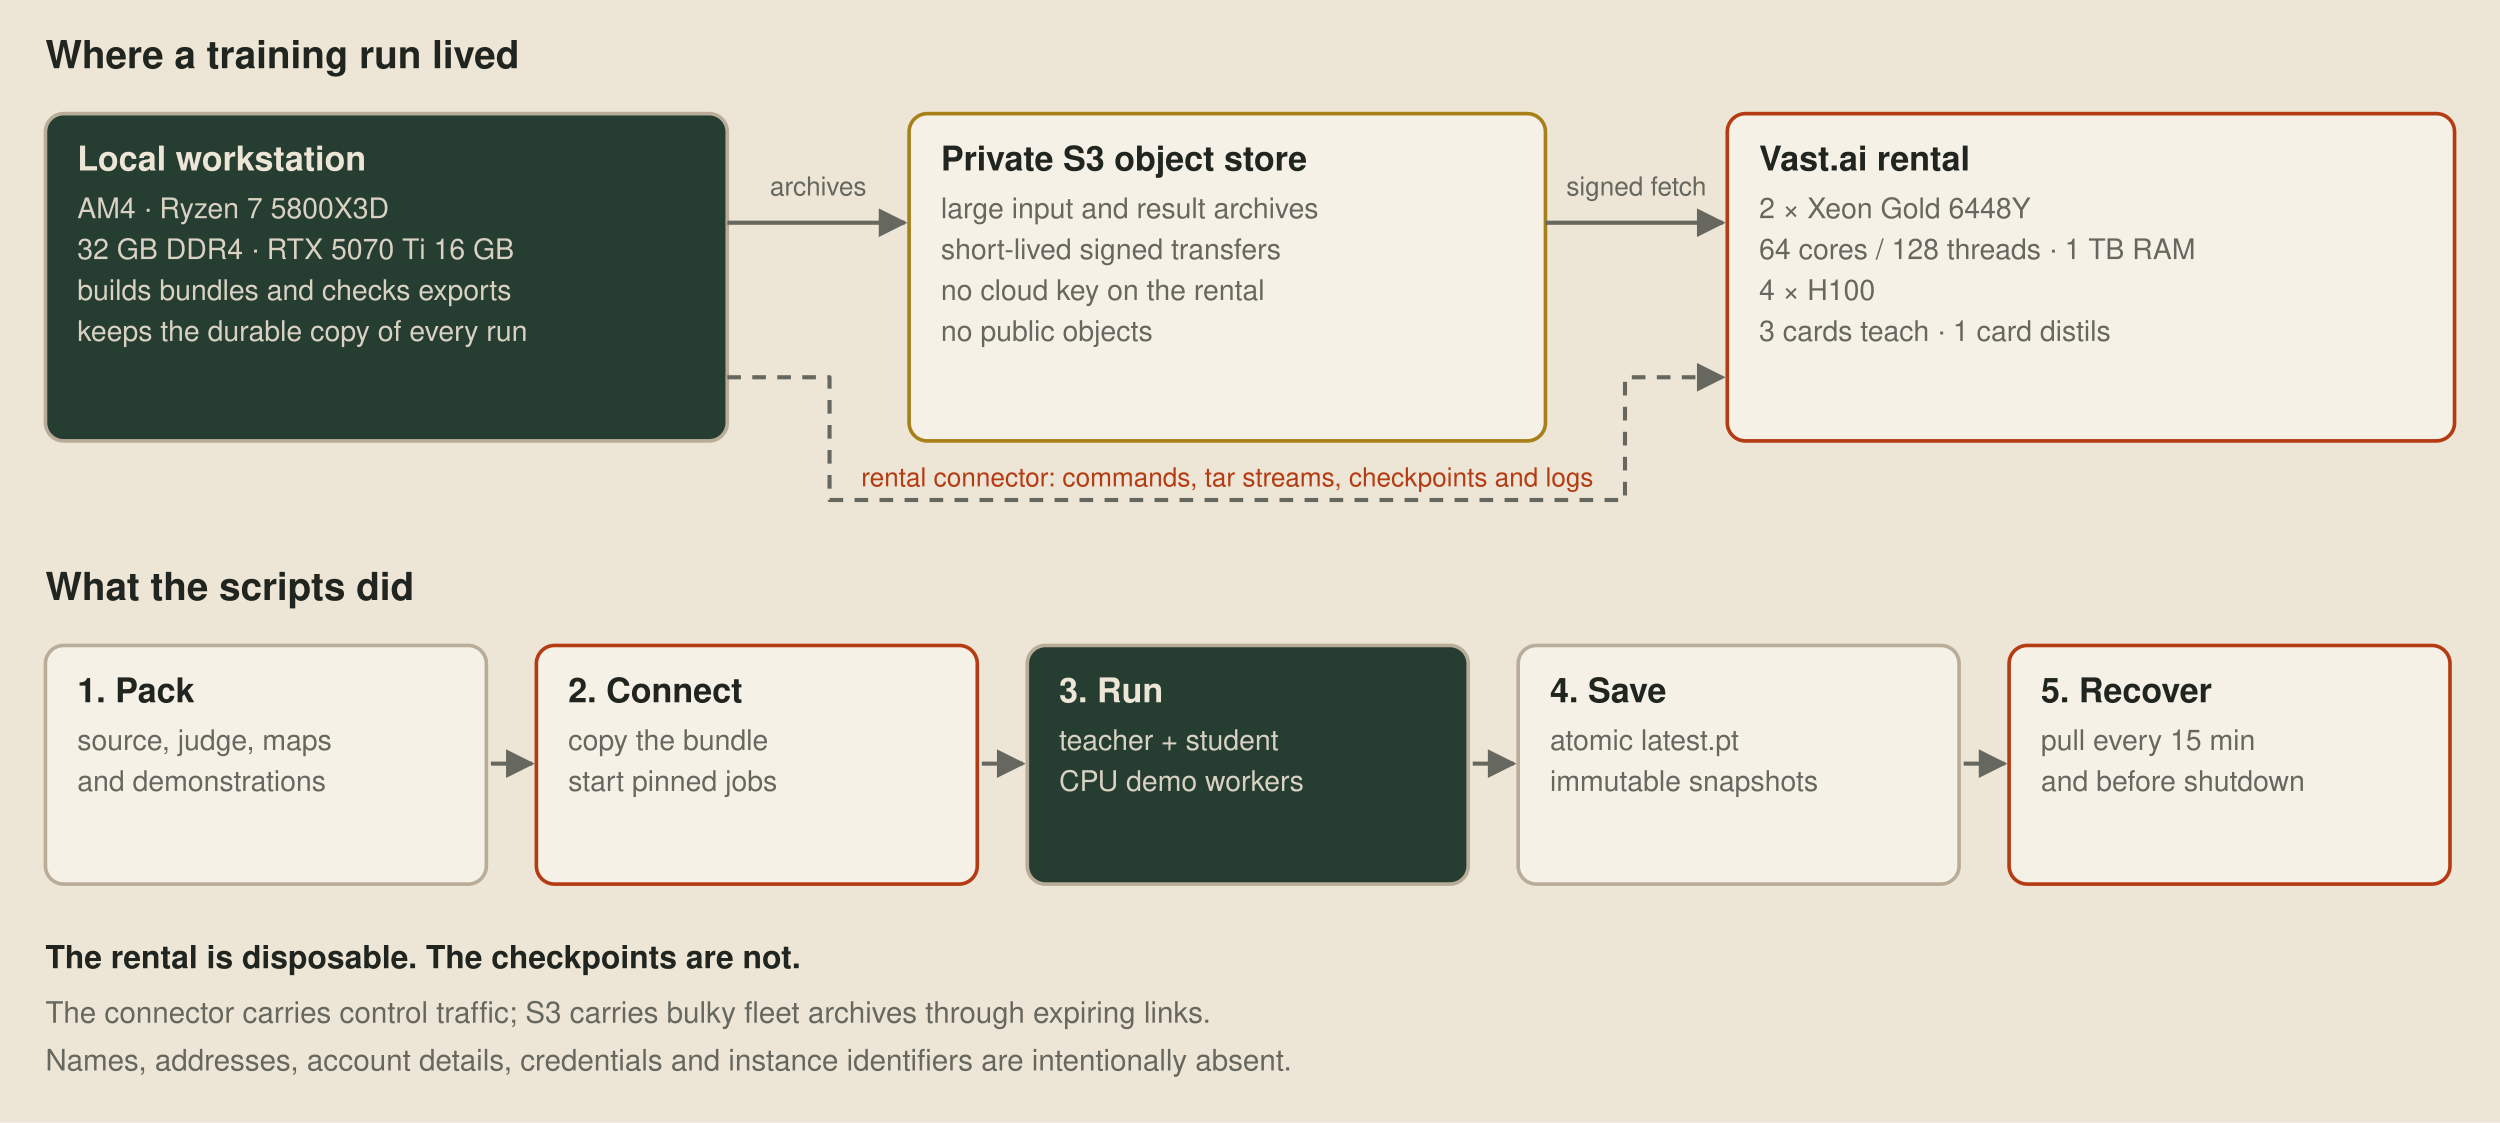
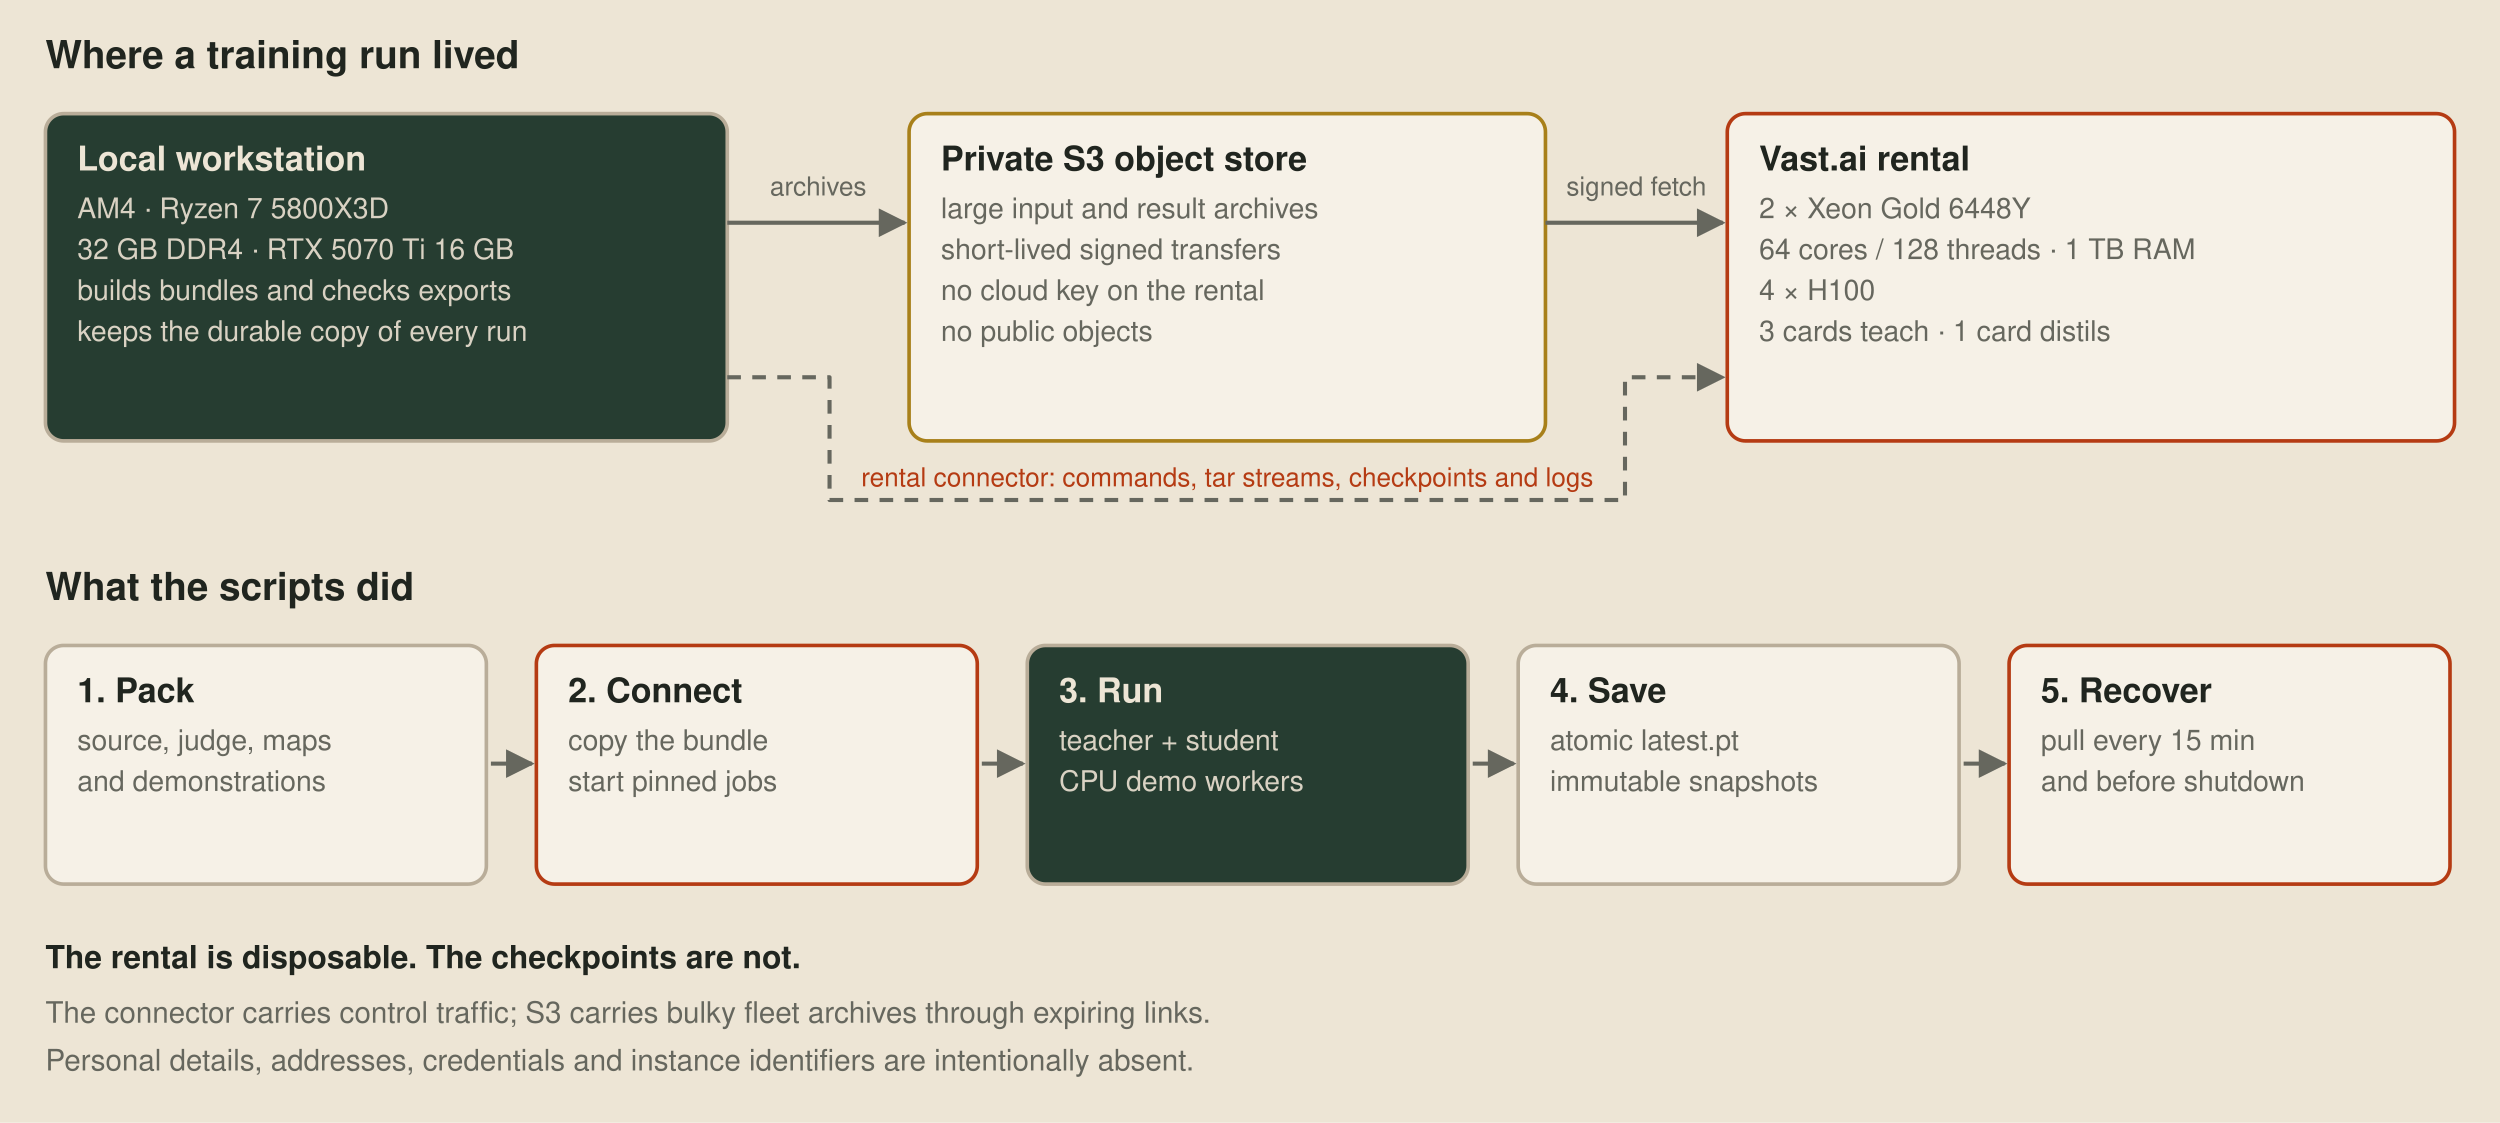
<svg xmlns="http://www.w3.org/2000/svg" viewBox="0 0 1100 494" font-family="Helvetica, Arial, sans-serif" role="img" aria-labelledby="t">
  <defs>
    <marker id="a" viewBox="0 0 10 10" refX="9" refY="5" markerWidth="7" markerHeight="7" orient="auto-start-reverse">
      <path d="M0 0L10 5L0 10z" fill="#66675e" />
    </marker>
    <marker id="s" viewBox="0 0 10 10" refX="9" refY="5" markerWidth="7" markerHeight="7" orient="auto-start-reverse">
      <path d="M0 0L10 5L0 10z" fill="#b53b13" />
    </marker>
  </defs>
  <rect width="1100" height="494" fill="#ede5d5" />
  <text x="20" y="30" font-size="17" fill="#20251f" text-anchor="start" font-weight="bold">Where a training run lived</text>
  <rect x="20" y="50" width="300" height="144" rx="8" fill="#263d31" stroke="#b9ad99" stroke-width="1.6" />
  <text x="34" y="75" font-size="15" fill="#ede5d5" text-anchor="start" font-weight="bold">Local workstation</text>
  <text x="34" y="96" font-size="12.5" fill="#d9d2c3" text-anchor="start" font-weight="normal">AM4 · Ryzen 7 5800X3D</text>
  <text x="34" y="114" font-size="12.5" fill="#d9d2c3" text-anchor="start" font-weight="normal">32 GB DDR4 · RTX 5070 Ti 16 GB</text>
  <text x="34" y="132" font-size="12.5" fill="#d9d2c3" text-anchor="start" font-weight="normal">builds bundles and checks exports</text>
  <text x="34" y="150" font-size="12.5" fill="#d9d2c3" text-anchor="start" font-weight="normal">keeps the durable copy of every run</text>
  <rect x="400" y="50" width="280" height="144" rx="8" fill="#f6f1e7" stroke="#a8801a" stroke-width="1.6" />
  <text x="414" y="75" font-size="15" fill="#20251f" text-anchor="start" font-weight="bold">Private S3 object store</text>
  <text x="414" y="96" font-size="12.5" fill="#66675e" text-anchor="start" font-weight="normal">large input and result archives</text>
  <text x="414" y="114" font-size="12.5" fill="#66675e" text-anchor="start" font-weight="normal">short-lived signed transfers</text>
  <text x="414" y="132" font-size="12.5" fill="#66675e" text-anchor="start" font-weight="normal">no cloud key on the rental</text>
  <text x="414" y="150" font-size="12.5" fill="#66675e" text-anchor="start" font-weight="normal">no public objects</text>
  <rect x="760" y="50" width="320" height="144" rx="8" fill="#f6f1e7" stroke="#b53b13" stroke-width="1.6" />
  <text x="774" y="75" font-size="15" fill="#20251f" text-anchor="start" font-weight="bold">Vast.ai rental</text>
  <text x="774" y="96" font-size="12.5" fill="#66675e" text-anchor="start" font-weight="normal">2 × Xeon Gold 6448Y</text>
  <text x="774" y="114" font-size="12.5" fill="#66675e" text-anchor="start" font-weight="normal">64 cores / 128 threads · 1 TB RAM</text>
  <text x="774" y="132" font-size="12.5" fill="#66675e" text-anchor="start" font-weight="normal">4 × H100</text>
  <text x="774" y="150" font-size="12.5" fill="#66675e" text-anchor="start" font-weight="normal">3 cards teach · 1 card distils</text>
  <path d="M320 98 L398 98" fill="none" stroke="#66675e" stroke-width="1.8" stroke-linejoin="round" marker-end="url(#a)" />
  <path d="M680 98 L758 98" fill="none" stroke="#66675e" stroke-width="1.8" stroke-linejoin="round" marker-end="url(#a)" />
  <text x="360" y="86" font-size="11.5" fill="#66675e" text-anchor="middle" font-weight="normal">archives</text>
  <text x="720" y="86" font-size="11.5" fill="#66675e" text-anchor="middle" font-weight="normal">signed fetch</text>
  <path d="M320 166 L365 166 L365 220 L715 220 L715 166 L758 166" fill="none" stroke="#66675e" stroke-width="1.8" stroke-dasharray="6 5" stroke-linejoin="round" marker-end="url(#a)" />
  <text x="540" y="214" font-size="11.5" fill="#b53b13" text-anchor="middle" font-weight="normal">rental connector: commands, tar streams, checkpoints and logs</text>
  <text x="20" y="264" font-size="17" fill="#20251f" text-anchor="start" font-weight="bold">What the scripts did</text>
  <rect x="20" y="284" width="194" height="105" rx="8" fill="#f6f1e7" stroke="#b9ad99" stroke-width="1.6" />
  <text x="34" y="309" font-size="15" fill="#20251f" text-anchor="start" font-weight="bold">1. Pack</text>
  <text x="34" y="330" font-size="12.5" fill="#66675e" text-anchor="start" font-weight="normal">source, judge, maps</text>
  <text x="34" y="348" font-size="12.5" fill="#66675e" text-anchor="start" font-weight="normal">and demonstrations</text>
  <rect x="236" y="284" width="194" height="105" rx="8" fill="#f6f1e7" stroke="#b53b13" stroke-width="1.6" />
  <text x="250" y="309" font-size="15" fill="#20251f" text-anchor="start" font-weight="bold">2. Connect</text>
  <text x="250" y="330" font-size="12.5" fill="#66675e" text-anchor="start" font-weight="normal">copy the bundle</text>
  <text x="250" y="348" font-size="12.5" fill="#66675e" text-anchor="start" font-weight="normal">start pinned jobs</text>
  <path d="M216 336 L234 336" fill="none" stroke="#66675e" stroke-width="1.8" stroke-linejoin="round" marker-end="url(#a)" />
  <rect x="452" y="284" width="194" height="105" rx="8" fill="#263d31" stroke="#b9ad99" stroke-width="1.6" />
  <text x="466" y="309" font-size="15" fill="#ede5d5" text-anchor="start" font-weight="bold">3. Run</text>
  <text x="466" y="330" font-size="12.5" fill="#d9d2c3" text-anchor="start" font-weight="normal">teacher + student</text>
  <text x="466" y="348" font-size="12.5" fill="#d9d2c3" text-anchor="start" font-weight="normal">CPU demo workers</text>
  <path d="M432 336 L450 336" fill="none" stroke="#66675e" stroke-width="1.8" stroke-linejoin="round" marker-end="url(#a)" />
  <rect x="668" y="284" width="194" height="105" rx="8" fill="#f6f1e7" stroke="#b9ad99" stroke-width="1.6" />
  <text x="682" y="309" font-size="15" fill="#20251f" text-anchor="start" font-weight="bold">4. Save</text>
  <text x="682" y="330" font-size="12.5" fill="#66675e" text-anchor="start" font-weight="normal">atomic latest.pt</text>
  <text x="682" y="348" font-size="12.5" fill="#66675e" text-anchor="start" font-weight="normal">immutable snapshots</text>
  <path d="M648 336 L666 336" fill="none" stroke="#66675e" stroke-width="1.8" stroke-linejoin="round" marker-end="url(#a)" />
  <rect x="884" y="284" width="194" height="105" rx="8" fill="#f6f1e7" stroke="#b53b13" stroke-width="1.6" />
  <text x="898" y="309" font-size="15" fill="#20251f" text-anchor="start" font-weight="bold">5. Recover</text>
  <text x="898" y="330" font-size="12.5" fill="#66675e" text-anchor="start" font-weight="normal">pull every 15 min</text>
  <text x="898" y="348" font-size="12.5" fill="#66675e" text-anchor="start" font-weight="normal">and before shutdown</text>
  <path d="M864 336 L882 336" fill="none" stroke="#66675e" stroke-width="1.8" stroke-linejoin="round" marker-end="url(#a)" />
  <text x="20" y="426" font-size="14" fill="#20251f" text-anchor="start" font-weight="bold">The rental is disposable. The checkpoints are not.</text>
  <text x="20" y="450" font-size="13" fill="#66675e" text-anchor="start" font-weight="normal">The connector carries control traffic; S3 carries bulky fleet archives through expiring links.</text>
-   <text x="20" y="471" font-size="13" fill="#66675e" text-anchor="start" font-weight="normal">Names, addresses, account details, credentials and instance identifiers are intentionally absent.</text>
+   <text x="20" y="471" font-size="13" fill="#66675e" text-anchor="start" font-weight="normal">Personal details, addresses, credentials and instance identifiers are intentionally absent.</text>
</svg>
